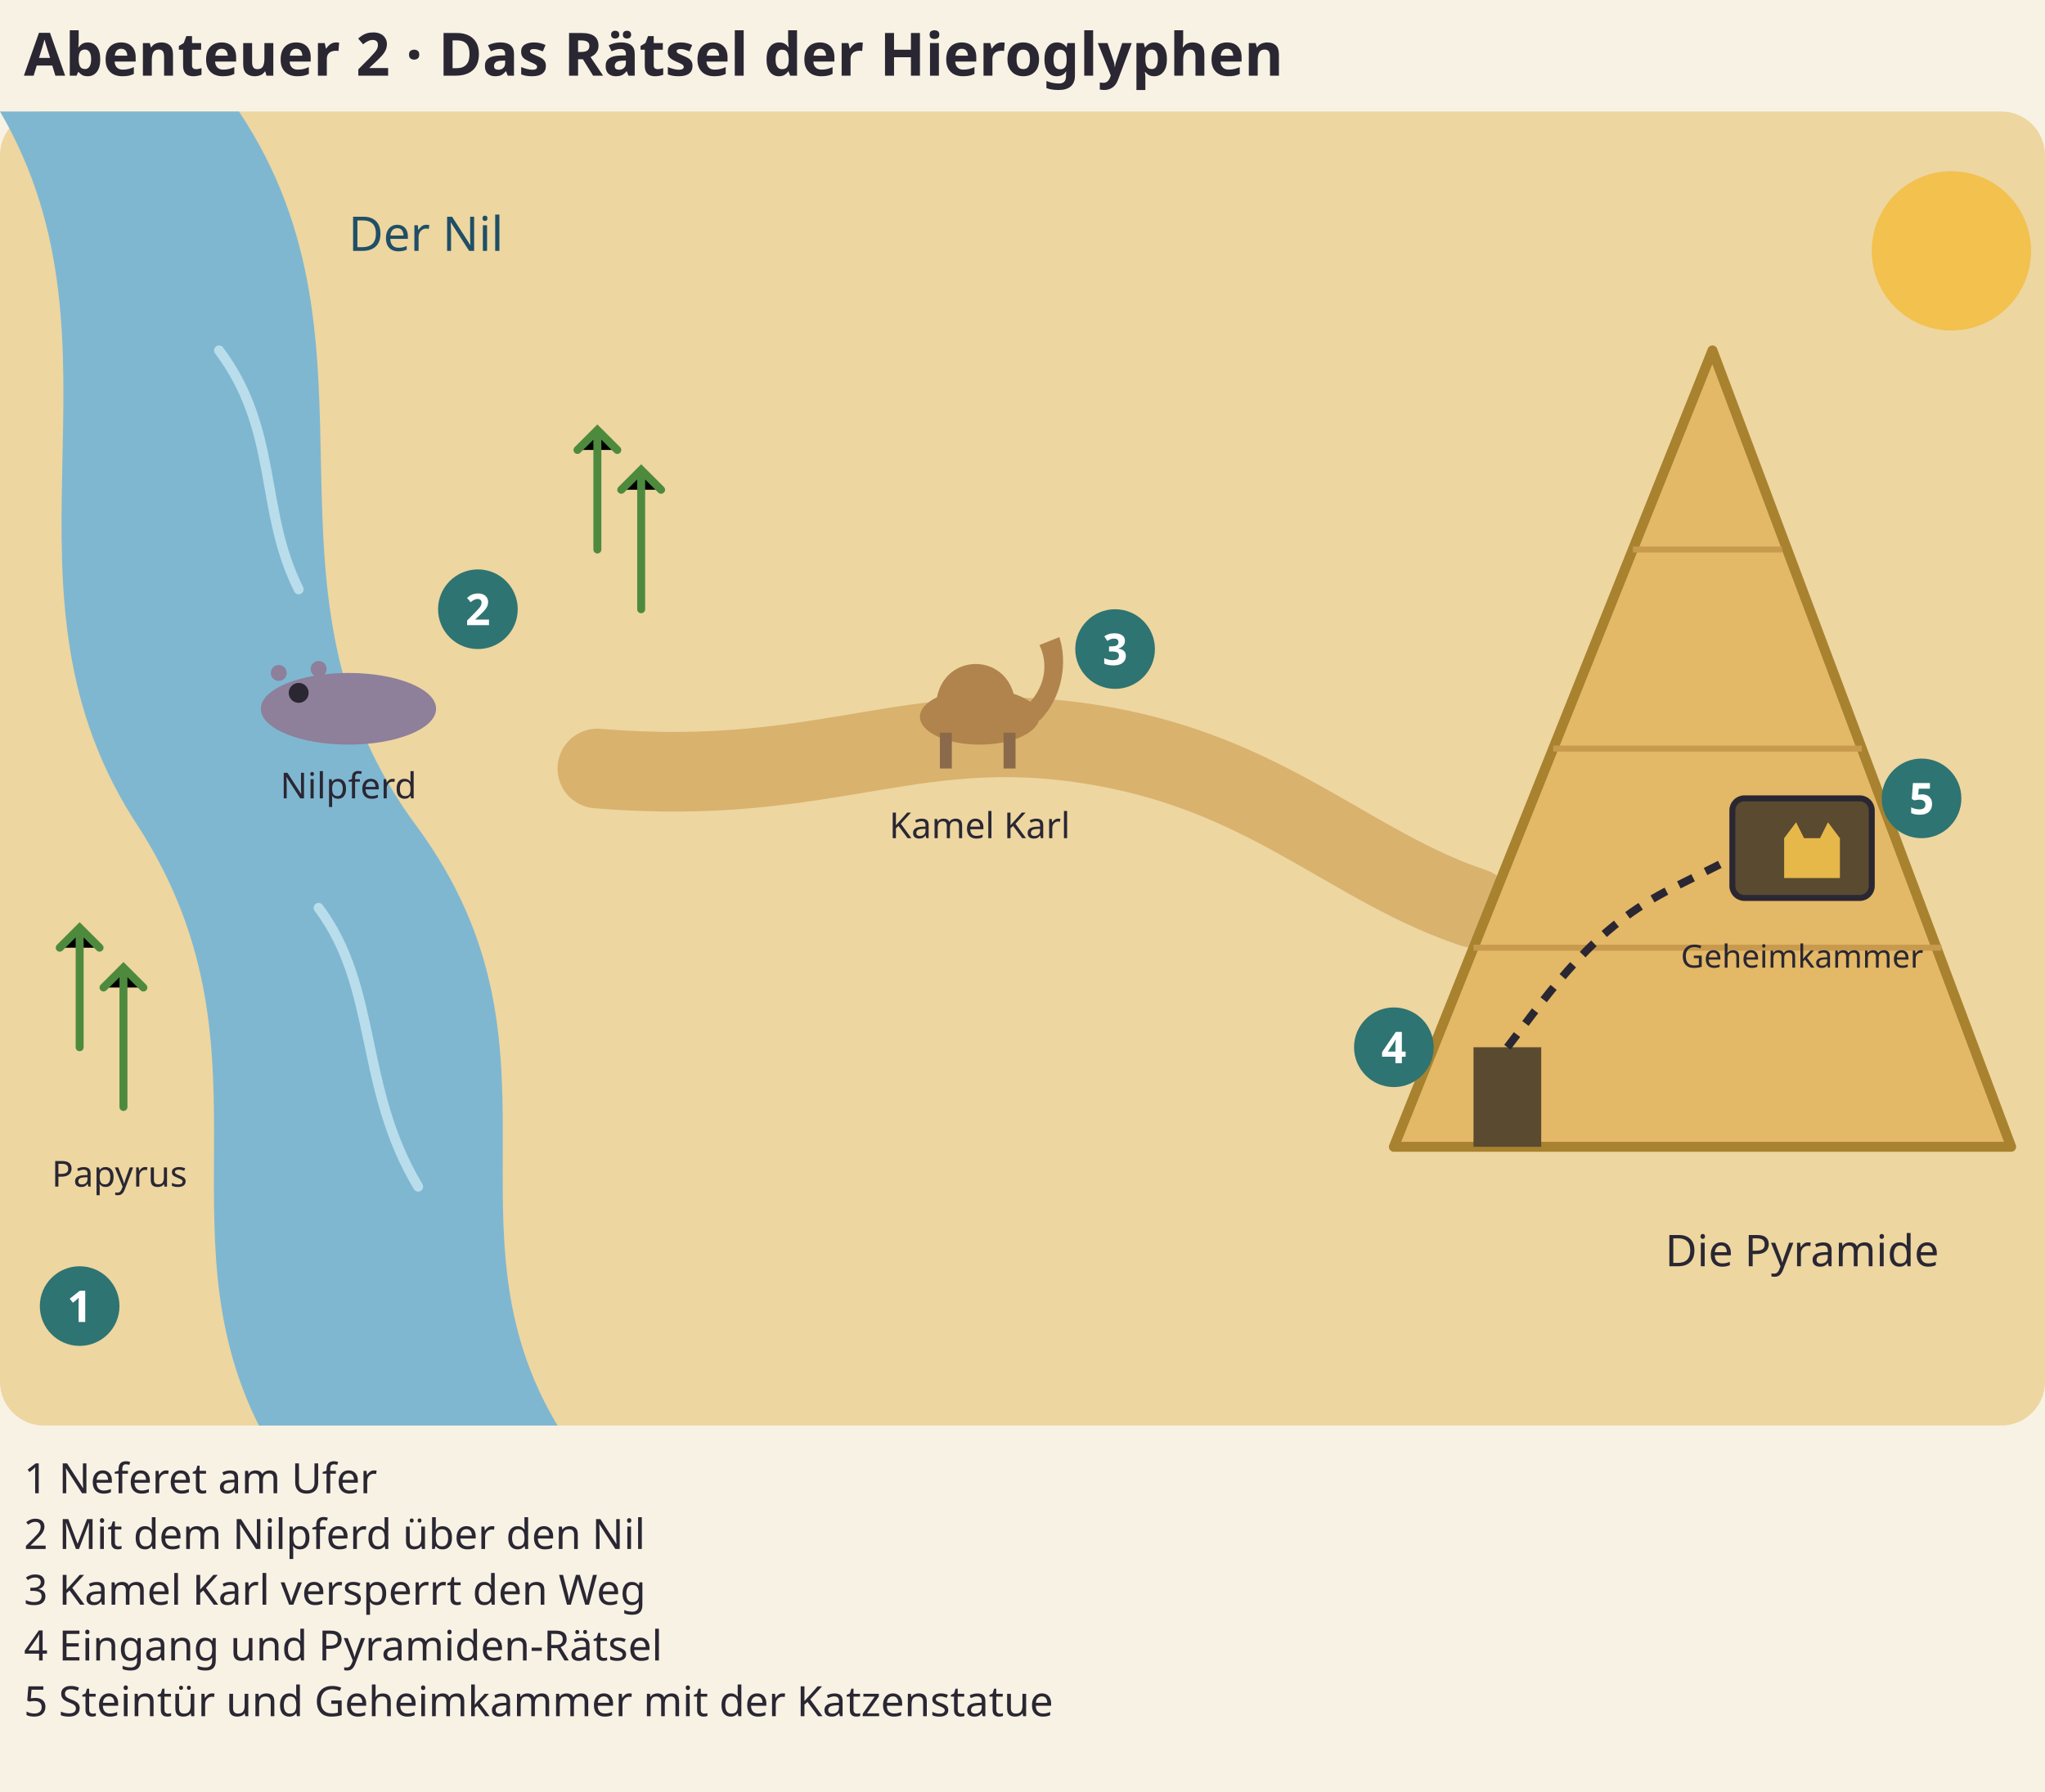
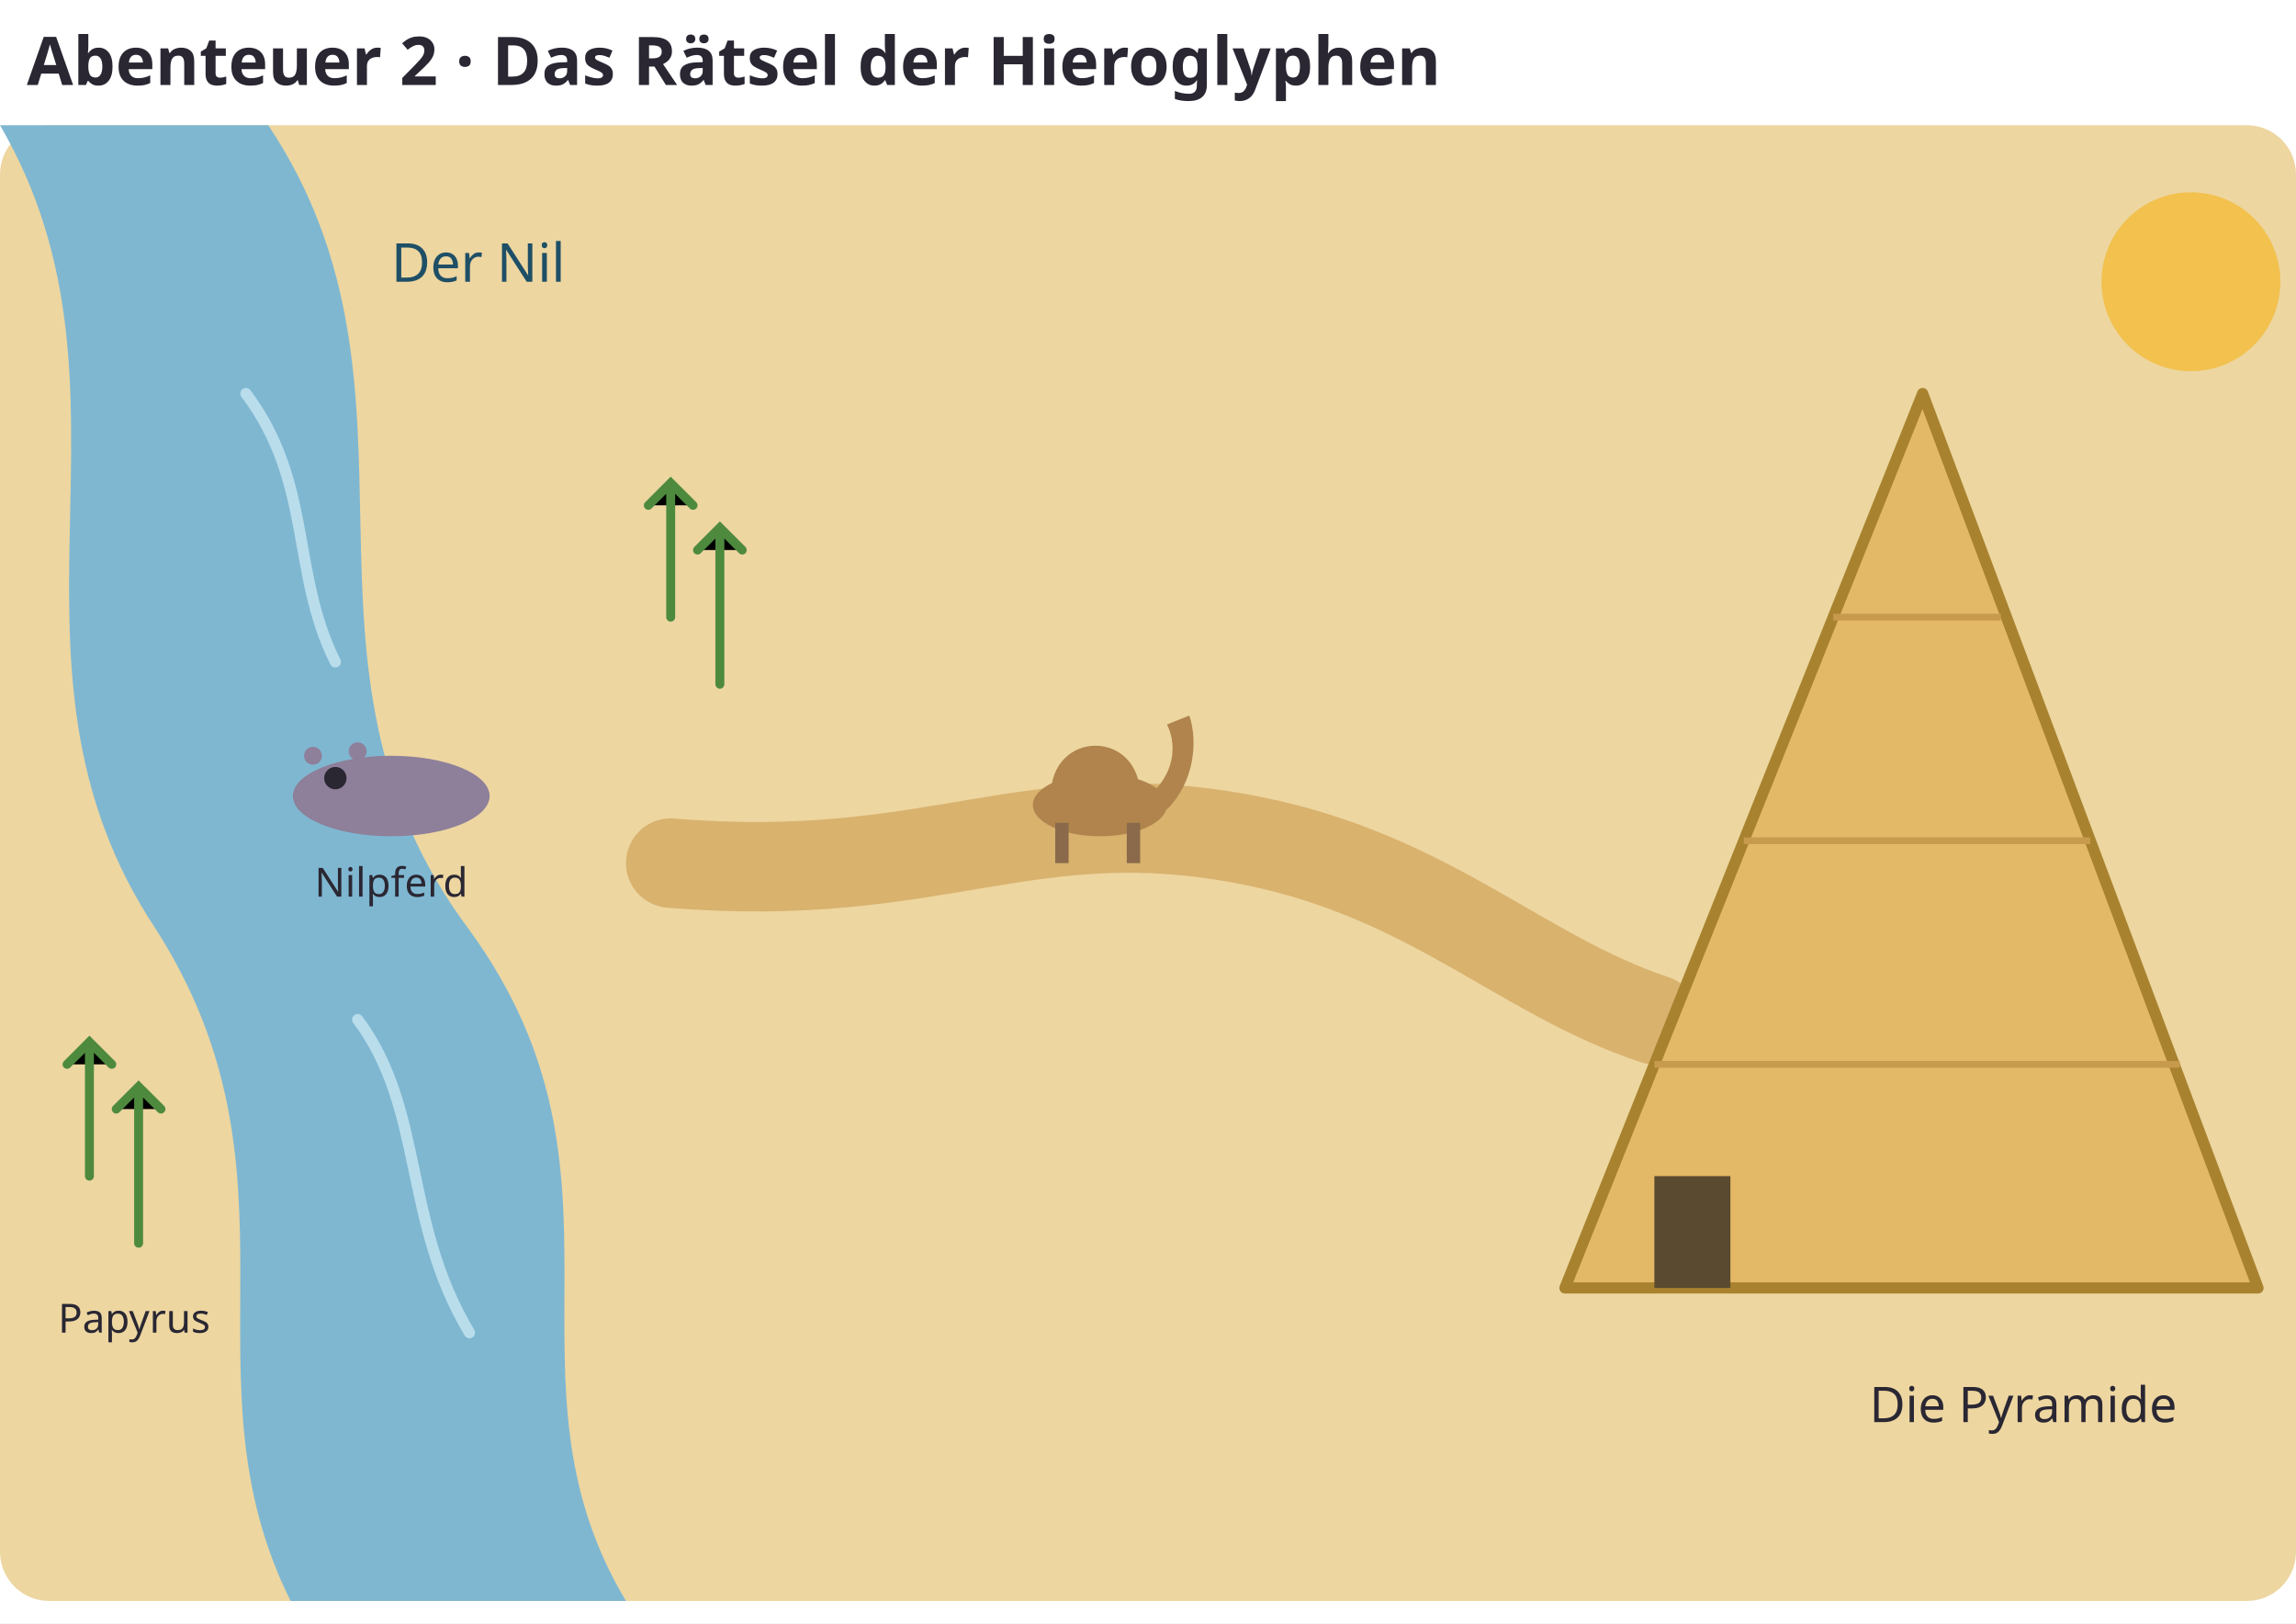
- <svg xmlns="http://www.w3.org/2000/svg" viewBox="0 0 1027 900" width="1027" height="900" role="img" aria-label="Abenteuer 2 · Das Rätsel der Hieroglyphen">
-   <rect width="1027" height="900" fill="#F8F2E4" />
+ <svg xmlns="http://www.w3.org/2000/svg" viewBox="0 0 1027 726" width="1027" height="726" role="img" aria-label="Abenteuer 2 · Das Rätsel der Hieroglyphen">
+   <rect width="1027" height="726" fill="#FFFFFF" />
  <text x="12" y="38" font-family="Fredoka, sans-serif" font-size="30" font-weight="600" fill="#2A2733">Abenteuer 2 · Das Rätsel der Hieroglyphen</text>
  <g transform="translate(0,56)">
    <rect x="0" y="0" width="1027" height="660" rx="22" fill="#EDD6A0" />
    <path d="M120 0 C200 120 120 240 210 360 C290 470 220 560 280 660 L130 660 C80 560 140 470 70 360 C-10 240 70 120 0 0 Z" fill="#7FB7D1" />
    <path d="M110 120 C140 160 130 200 150 240 M160 400 C190 440 180 490 210 540" stroke="#B9DDEB" stroke-width="5" fill="none" stroke-linecap="round" />
    <g stroke="#4E8A3E" stroke-width="4" stroke-linecap="round">
      <path d="M40 470 L40 410 M30 420 L40 410 L50 420" />
      <path d="M62 500 L62 430 M52 440 L62 430 L72 440" />
      <path d="M300 220 L300 160 M290 170 L300 160 L310 170" />
      <path d="M322 250 L322 180 M312 190 L322 180 L332 190" />
    </g>
    <text x="60" y="540" text-anchor="middle" font-family="Fredoka, sans-serif" font-size="18" fill="#2A2733">Papyrus</text>
    <text x="175" y="70" font-family="Fredoka, sans-serif" font-size="24" fill="#1F4F66">Der Nil</text>
    <g>
      <ellipse cx="175" cy="300" rx="44" ry="18" fill="#8E7F9A" />
      <circle cx="150" cy="292" r="5" fill="#2A2733" />
      <circle cx="140" cy="282" r="4" fill="#8E7F9A" />
      <circle cx="160" cy="280" r="4" fill="#8E7F9A" />
    </g>
    <text x="175" y="345" text-anchor="middle" font-family="Fredoka, sans-serif" font-size="18" fill="#2A2733">Nilpferd</text>
    <path d="M300 330 C420 340 460 300 560 320 C640 336 680 380 740 400" stroke="#D9B26E" stroke-width="40" fill="none" stroke-linecap="round" />
    <g>
      <path d="M470 300 C470 270 510 270 510 300 Z" fill="#B0844C" />
      <ellipse cx="492" cy="304" rx="30" ry="14" fill="#B0844C" />
      <path d="M516 298 C526 288 526 276 522 268 L532 264 C536 276 534 294 522 306 Z" fill="#B0844C" />
      <rect x="472" y="312" width="6" height="18" fill="#8A6A4A" />
      <rect x="504" y="312" width="6" height="18" fill="#8A6A4A" />
    </g>
-     <text x="492" y="365" text-anchor="middle" font-family="Fredoka, sans-serif" font-size="18" fill="#2A2733">Kamel Karl</text>
    <path d="M700 520 L860 120 L1010 520 Z" fill="#E3B866" stroke="#A8822E" stroke-width="5" stroke-linejoin="round" />
    <g stroke="#C79A4E" stroke-width="3">
      <line x1="740" y1="420" x2="975" y2="420" />
      <line x1="780" y1="320" x2="935" y2="320" />
      <line x1="820" y1="220" x2="895" y2="220" />
    </g>
    <rect x="740" y="470" width="34" height="50" fill="#5A4A30" />
-     <path d="M757 470 C780 440 800 410 840 390 L880 370" stroke="#2A2733" stroke-width="4" stroke-dasharray="8 7" fill="none" />
-     <rect x="870" y="345" width="70" height="50" rx="6" fill="#5A4A30" stroke="#2A2733" stroke-width="3" />
-     <path d="M896 385 L896 365 L902 357 L906 365 L914 365 L918 357 L924 365 L924 385 Z" fill="#E6B84A" />
    <text x="905" y="580" text-anchor="middle" font-family="Fredoka, sans-serif" font-size="22" fill="#2A2733">Die Pyramide</text>
-     <text x="905" y="430" text-anchor="middle" font-family="Fredoka, sans-serif" font-size="16" fill="#2A2733">Geheimkammer</text>
    <circle cx="980" cy="70" r="40" fill="#F2C14E" />
-     <g font-family="Fredoka, sans-serif" font-size="22" font-weight="600" text-anchor="middle" fill="#FFFFFF">
-       <circle cx="40" cy="600" r="20" fill="#2E7472" />
-       <text x="40" y="608">1</text>
-       <circle cx="240" cy="250" r="20" fill="#2E7472" />
-       <text x="240" y="258">2</text>
-       <circle cx="560" cy="270" r="20" fill="#2E7472" />
-       <text x="560" y="278">3</text>
-       <circle cx="700" cy="470" r="20" fill="#2E7472" />
-       <text x="700" y="478">4</text>
-       <circle cx="965" cy="345" r="20" fill="#2E7472" />
-       <text x="965" y="353">5</text>
-     </g>
  </g>
-   <text x="12" y="750" font-family="Nunito, sans-serif" font-size="21" fill="#2A2733">1 Neferet am Ufer</text>
-   <text x="12" y="778" font-family="Nunito, sans-serif" font-size="21" fill="#2A2733">2 Mit dem Nilpferd über den Nil</text>
-   <text x="12" y="806" font-family="Nunito, sans-serif" font-size="21" fill="#2A2733">3 Kamel Karl versperrt den Weg</text>
-   <text x="12" y="834" font-family="Nunito, sans-serif" font-size="21" fill="#2A2733">4 Eingang und Pyramiden-Rätsel</text>
-   <text x="12" y="862" font-family="Nunito, sans-serif" font-size="21" fill="#2A2733">5 Steintür und Geheimkammer mit der Katzenstatue</text>
</svg>
